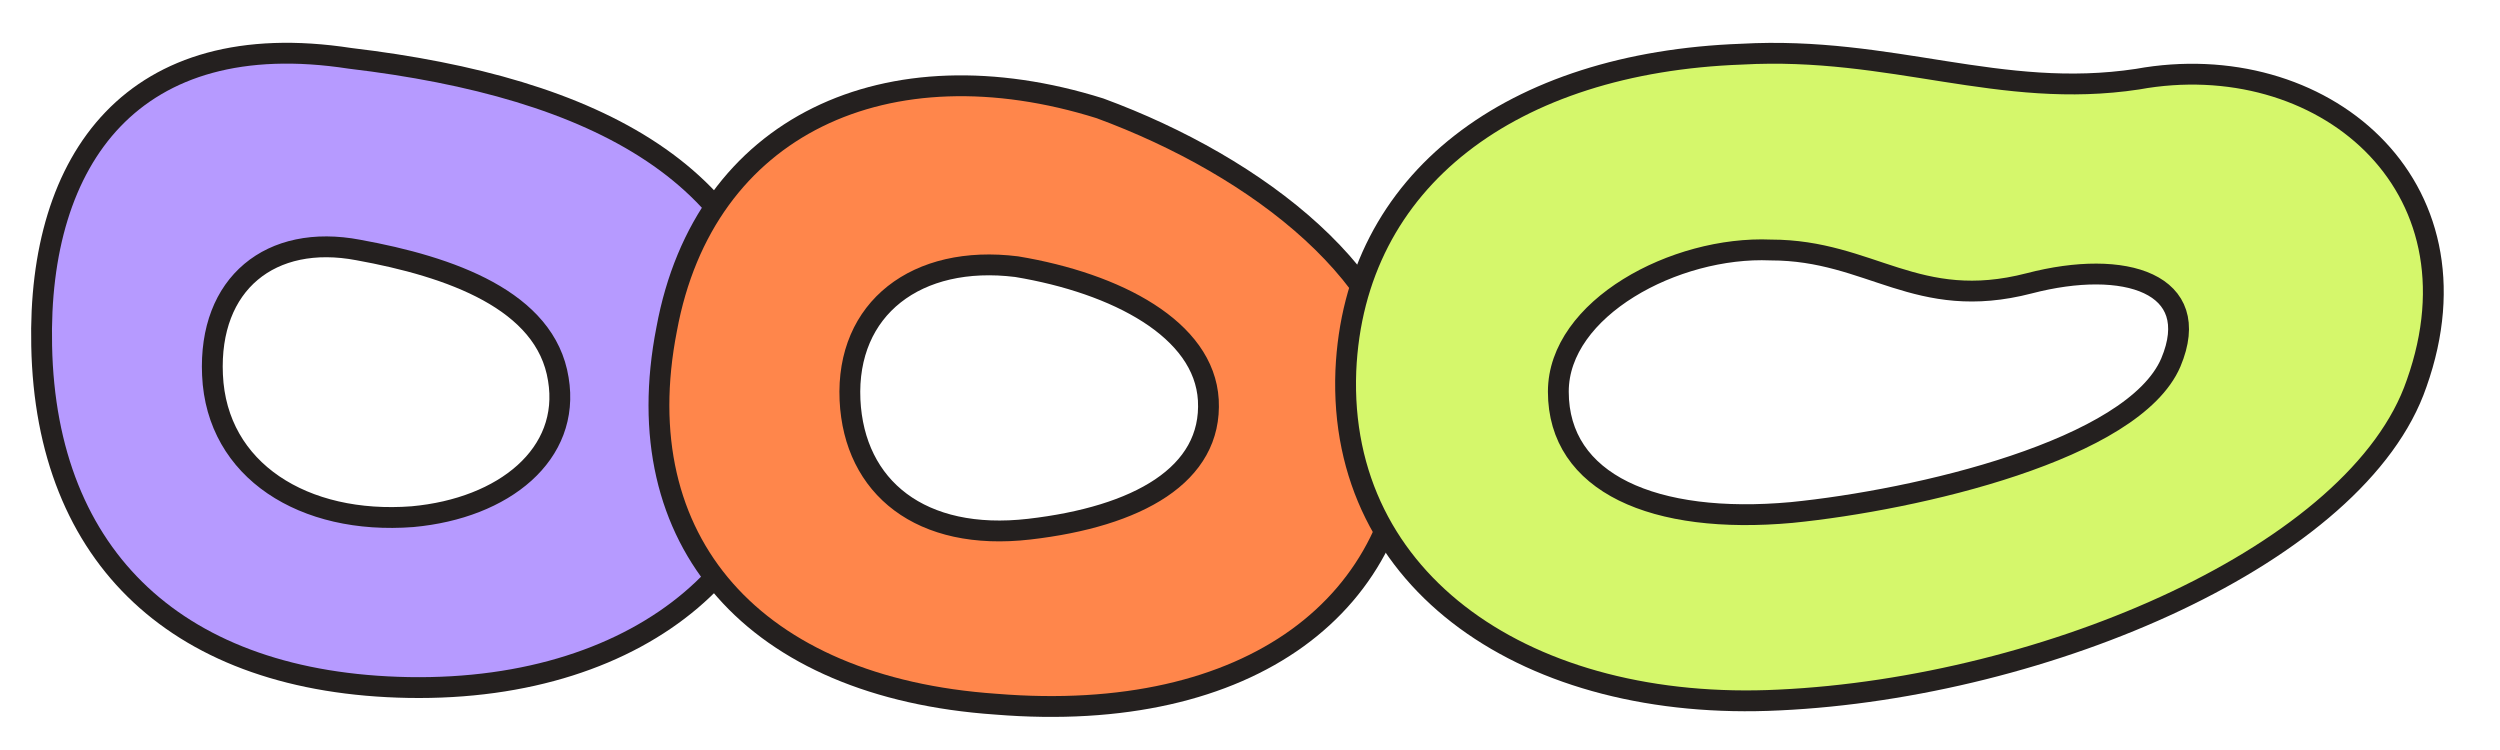
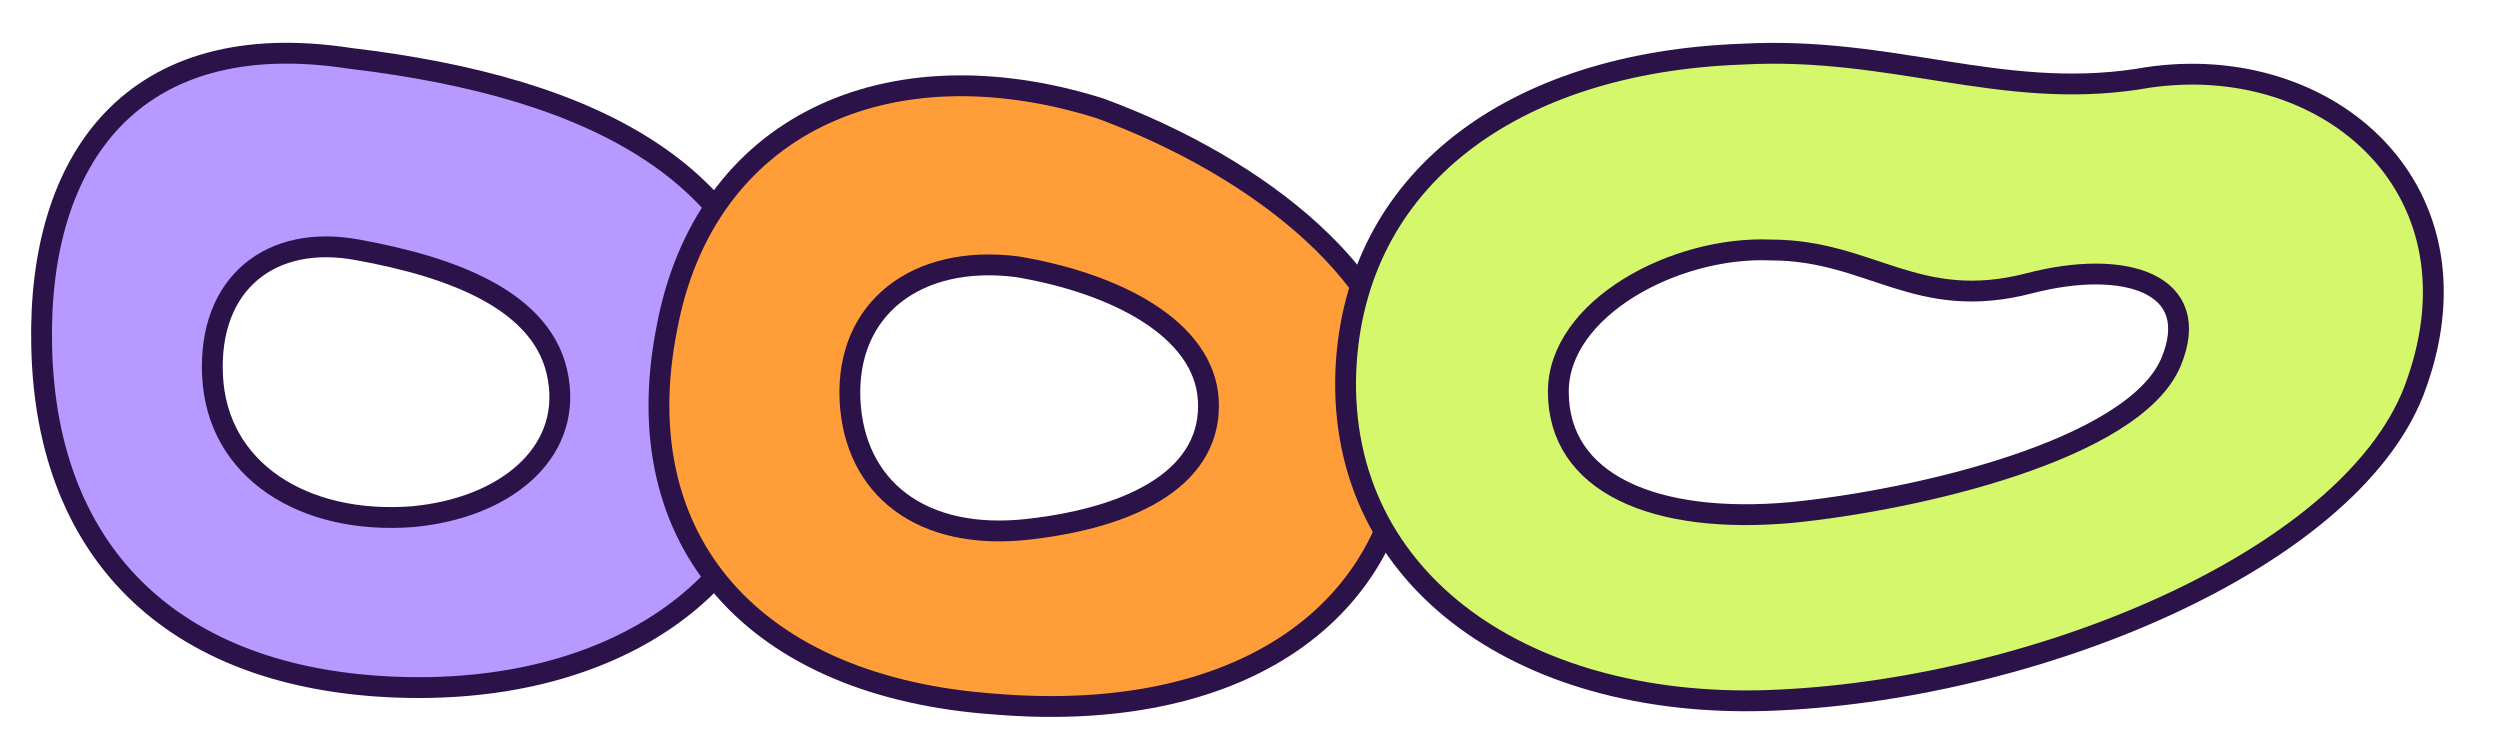
<svg xmlns="http://www.w3.org/2000/svg" viewBox="0 0 600 180" fill="none">
  <view id="single" viewBox="0 200 195 180" />
-   <g stroke="#24201f" stroke-width="5" stroke-linejoin="round">
+   <g stroke="#2b1249" stroke-width="5" stroke-linejoin="round">
    <path id="blob-one" fill="#b69aff" fill-rule="evenodd" d="M84 14C32 6 9 38 10 83C11 134 43 164 98 165C155 166 192 133 188 90C184 42 143 21 84 14ZM86 60C65 56 50 68 51 90C52 113 73 126 99 124C121 122 137 109 134 91C131 72 108 64 86 60Z" />
-     <path fill="#ff864b" fill-rule="evenodd" d="M264 26C213 10 169 30 160 79C150 130 181 165 239 169C300 174 338 145 338 99C337 67 302 40 264 26ZM244 64C220 61 203 74 204 96C205 117 221 130 247 127C273 124 291 114 290 96C289 79 268 68 244 64Z" />
+     <path fill="#ff9e38" fill-rule="evenodd" d="M264 26C213 10 169 30 160 79C150 130 181 165 239 169C300 174 338 145 338 99C337 67 302 40 264 26ZM244 64C220 61 203 74 204 96C205 117 221 130 247 127C273 124 291 114 290 96C289 79 268 68 244 64Z" />
    <path fill="#d5f76b" fill-rule="evenodd" d="M418 13C363 15 325 43 323 89C321 140 367 171 427 168C491 165 566 133 580 92C597 44 557 11 513 19C480 24 454 11 418 13ZM425 60C402 59 374 74 374 94C374 116 397 126 430 123C460 120 512 108 521 87C529 68 510 62 487 68C460 75 449 60 425 60Z" />
  </g>
-   <use href="#blob-one" transform="translate(0 200)" stroke="#24201f" stroke-width="5" stroke-linejoin="round" />
+   <use href="#blob-one" transform="translate(0 200)" stroke="#2b1249" stroke-width="5" stroke-linejoin="round" />
</svg>
